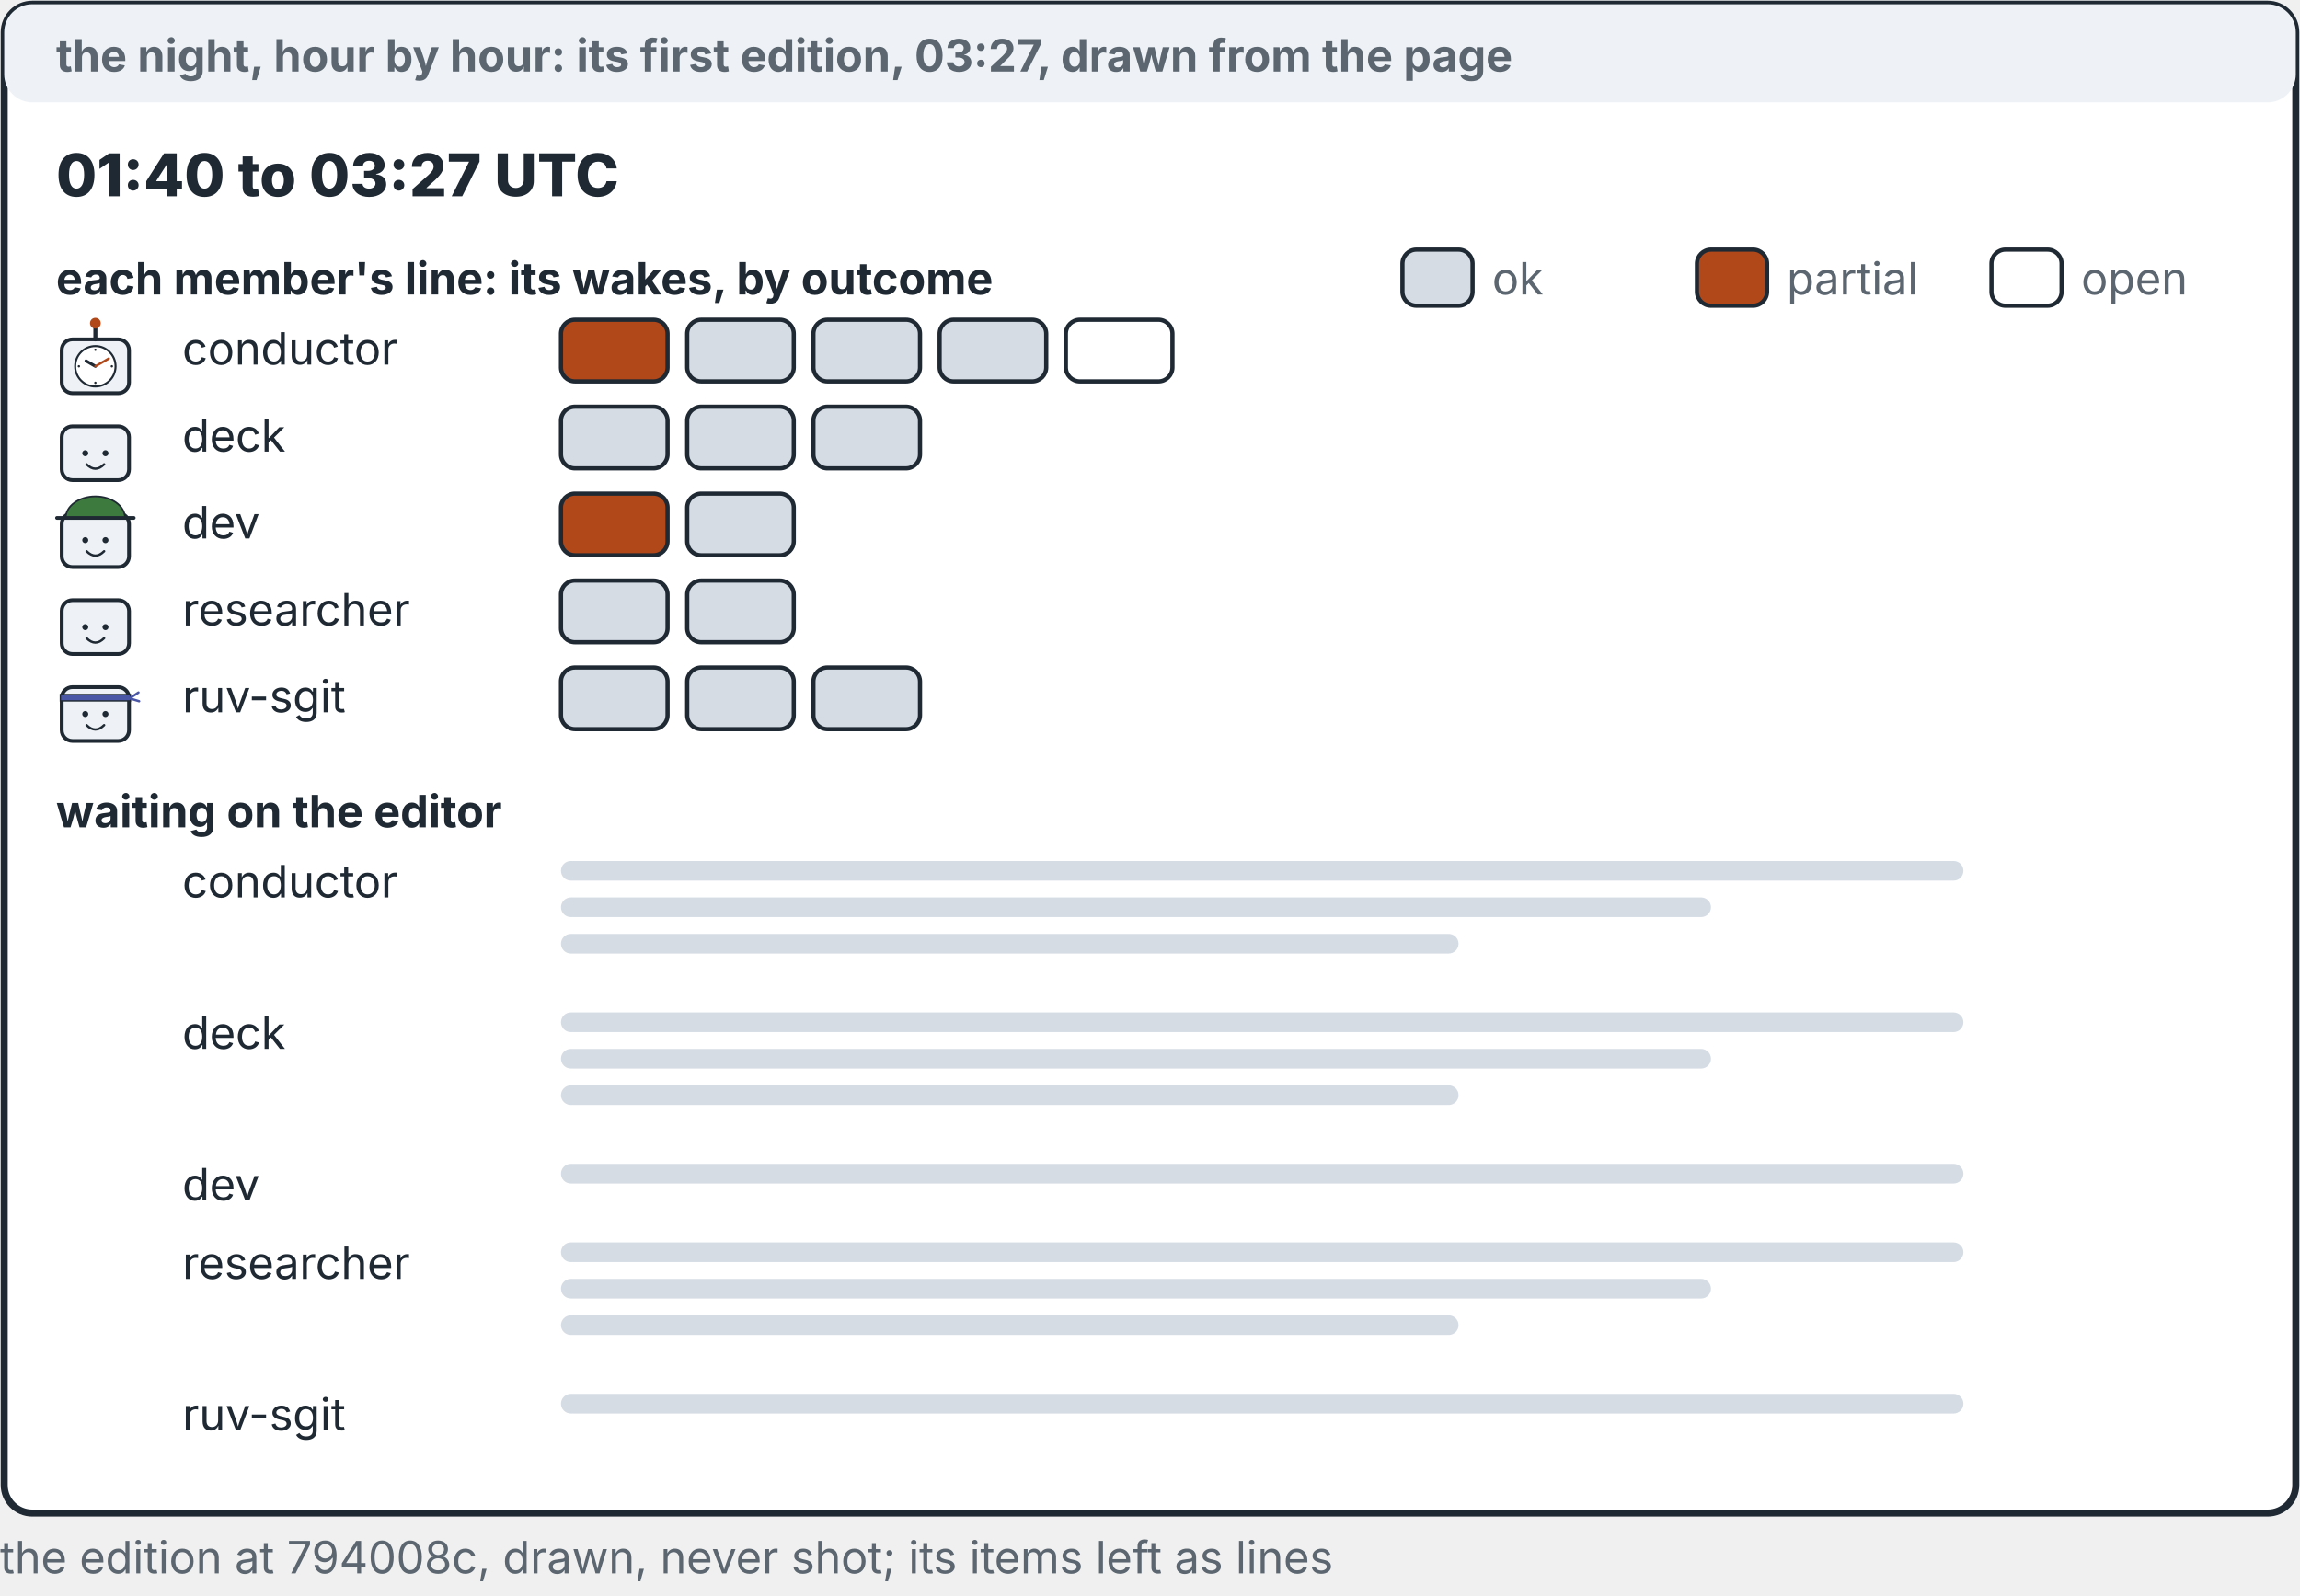
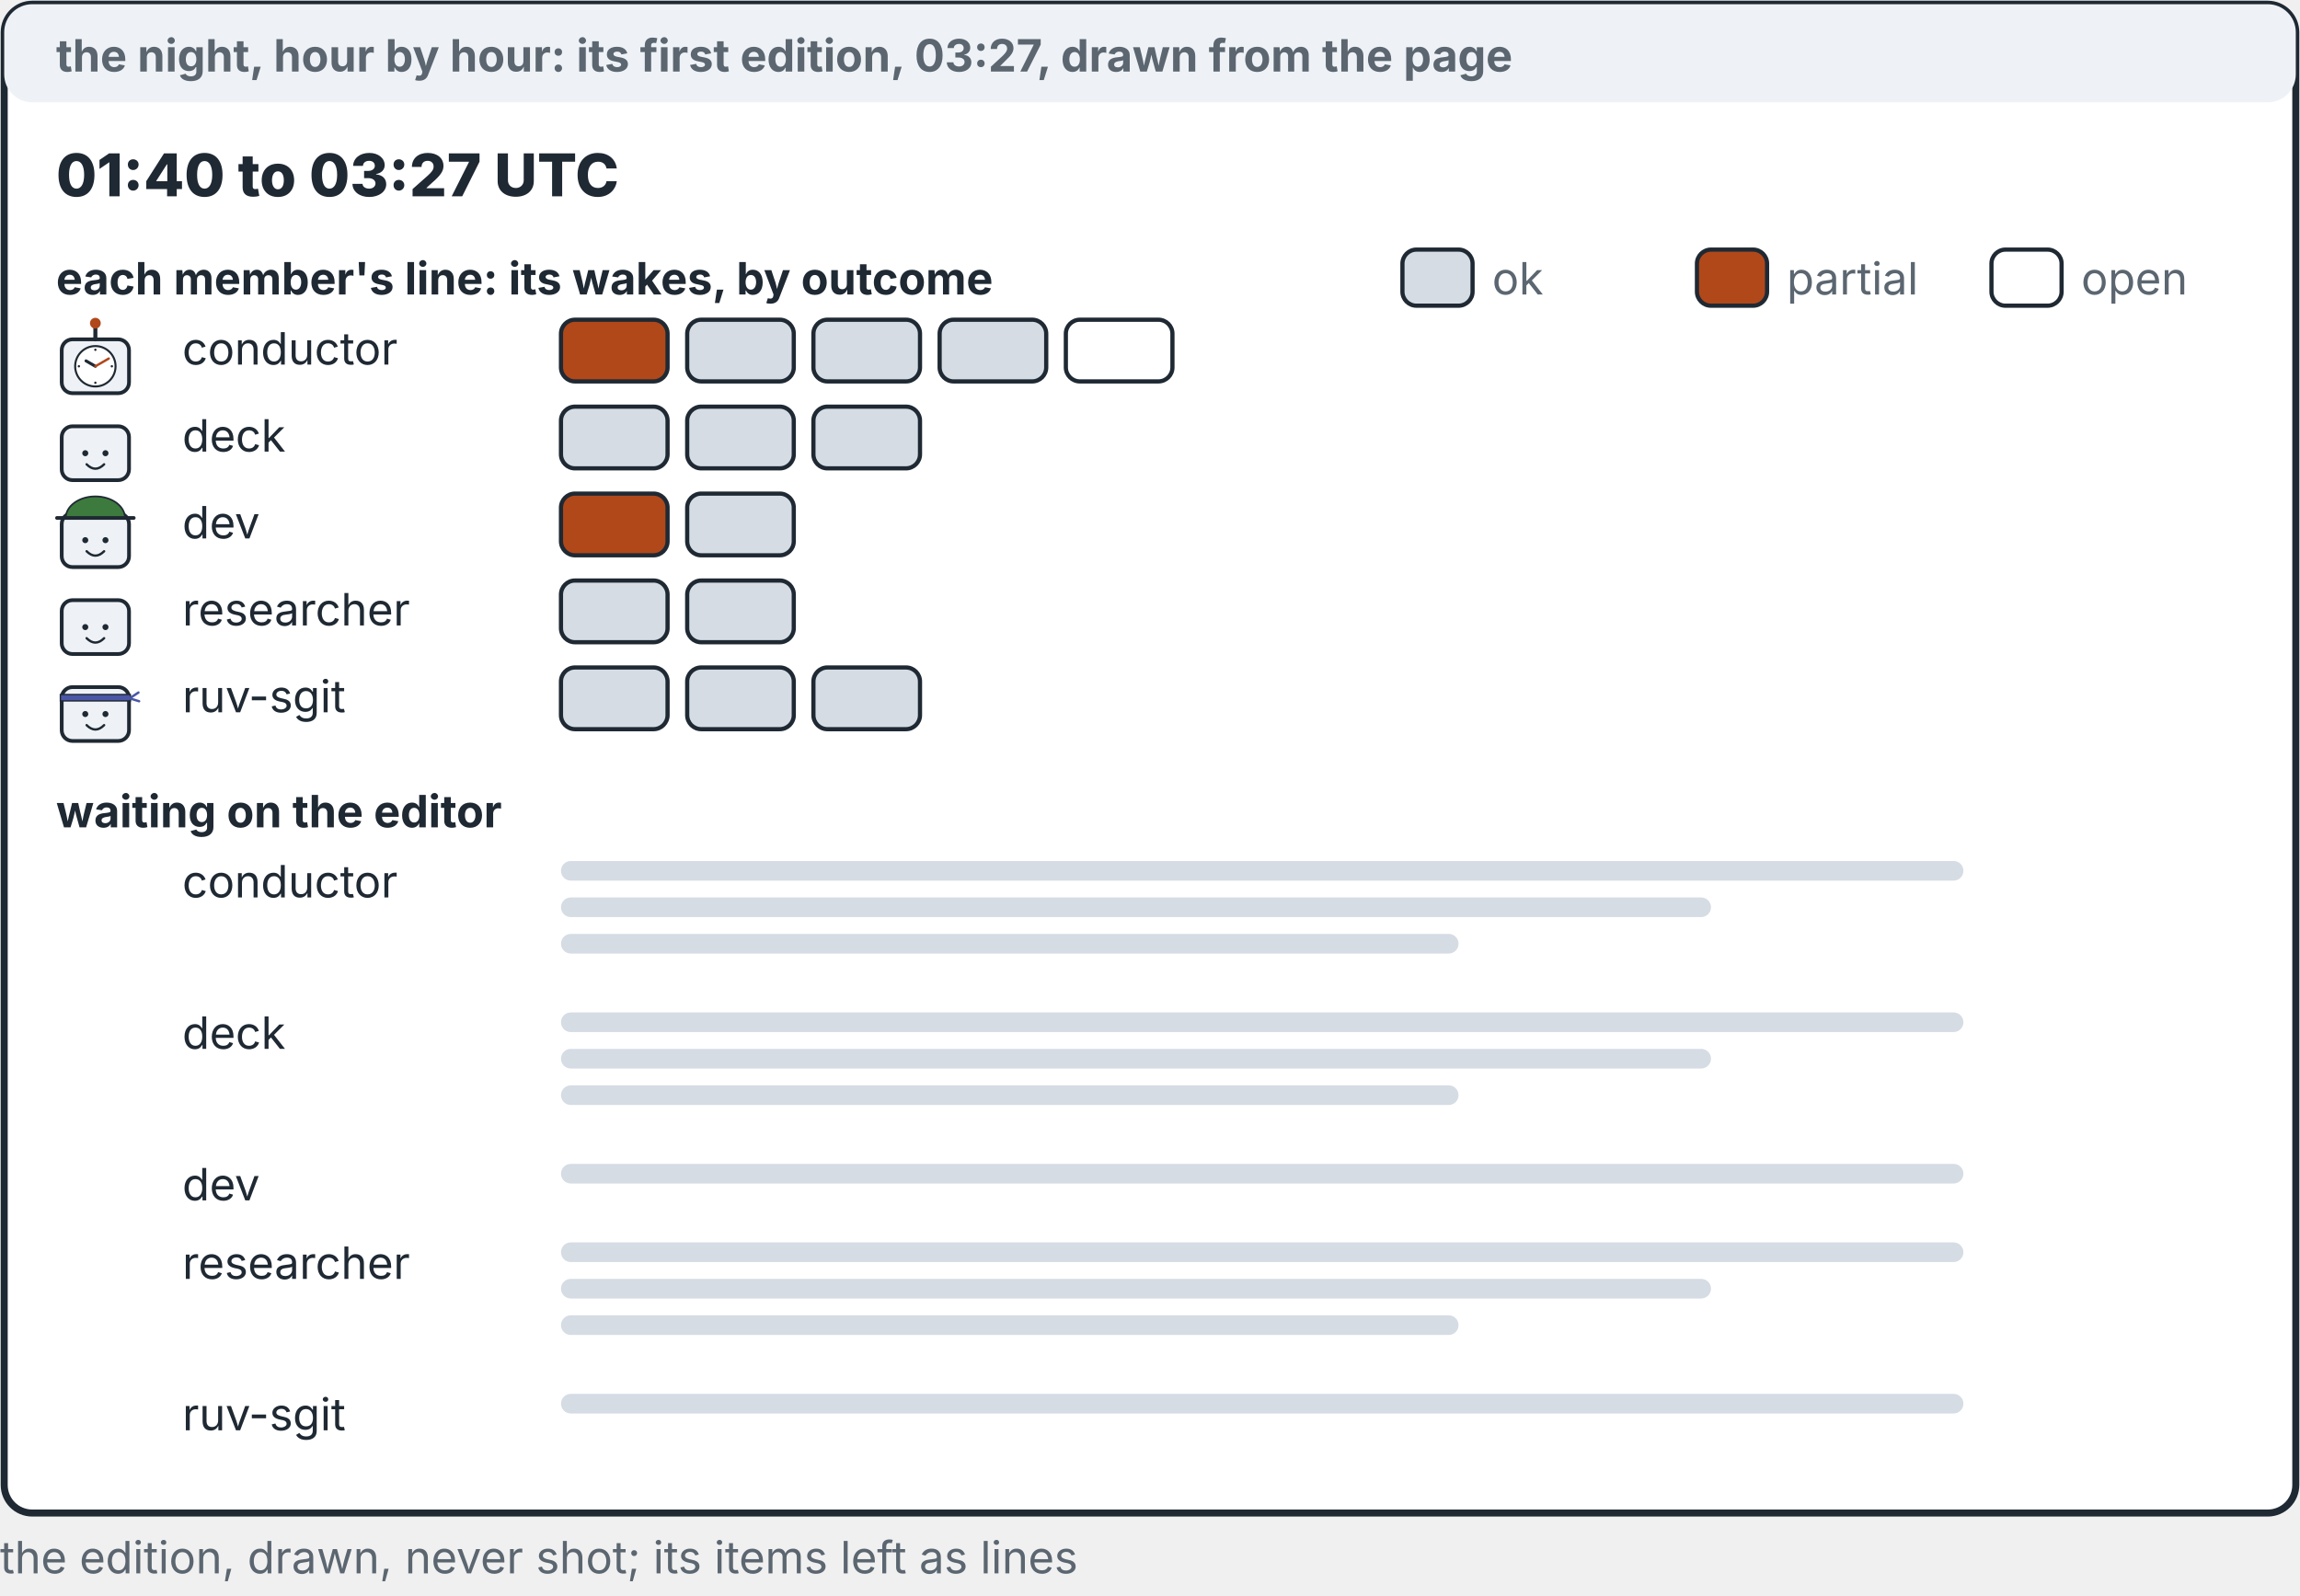
<svg xmlns="http://www.w3.org/2000/svg" width="164mm" height="113.8mm" viewBox="0 0 164 113.8" role="img" aria-label="The night log's first edition drawn as a page: its hours, each member's wakes by outcome, what waits on the editor">
  <rect x=".3" y=".3" width="163.4" height="107.6" rx="2" fill="#fff" stroke="#1f2933" stroke-width=".5" />
  <rect x=".3" y=".3" width="163.4" height="7" rx="2" fill="#eef2f6" />
  <text x="4.00" y="5.10" font-family="Inter, Helvetica, Arial, sans-serif" font-size="3.18" font-weight="700" fill="#5b6670" text-anchor="start">the night, hour by hour: its first edition, 03:27, drawn from the page</text>
  <text x="4.00" y="14.00" font-family="Inter, Helvetica, Arial, sans-serif" font-size="4.2" font-weight="800" fill="#1f2933" text-anchor="start">01:40 to 03:27 UTC</text>
  <text x="4.00" y="21.00" font-family="Inter, Helvetica, Arial, sans-serif" font-size="3.18" font-weight="700" fill="#1f2933" text-anchor="start">each member's line: its wakes, by outcome</text>
  <g transform="translate(2.00 21.80) scale(0.24)">
    <rect x="10" y="10" width="20" height="16" rx="3.2" fill="#eef2f6" stroke="#1f2933" stroke-width="1.12" />
    <circle cx="20" cy="18" r="6" fill="#ffffff" stroke="#1f2933" stroke-width=".6" />
    <circle cx="24.90" cy="18.00" r=".35" fill="#1f2933" />
    <circle cx="20.00" cy="22.90" r=".35" fill="#1f2933" />
    <circle cx="15.10" cy="18.00" r=".35" fill="#1f2933" />
    <circle cx="20.00" cy="13.10" r=".35" fill="#1f2933" />
    <line x1="20.00" y1="18.00" x2="17.23" y2="16.40" stroke="#1f2933" stroke-width="0.9" stroke-linecap="round" />
    <line x1="20.00" y1="18.00" x2="23.98" y2="15.70" stroke="#b0481a" stroke-width="0.7" stroke-linecap="round" />
    <line x1="20.00" y1="10.00" x2="20.00" y2="6.40" stroke="#1f2933" stroke-width="1.2" stroke-linecap="round" />
    <circle cx="20" cy="5.2" r="1.6" fill="#b0481a" />
  </g>
  <text x="13.00" y="26.00" font-family="Inter, Helvetica, Arial, sans-serif" font-size="3.18" font-weight="400" fill="#1f2933" text-anchor="start">conductor</text>
  <rect x="40" y="22.8" width="7.6" height="4.4" rx="1" fill="#b0481a" stroke="#1f2933" stroke-width=".3" />
  <rect x="49" y="22.8" width="7.6" height="4.4" rx="1" fill="#d5dce4" stroke="#1f2933" stroke-width=".3" />
  <rect x="58" y="22.8" width="7.6" height="4.4" rx="1" fill="#d5dce4" stroke="#1f2933" stroke-width=".3" />
  <rect x="67" y="22.8" width="7.6" height="4.4" rx="1" fill="#d5dce4" stroke="#1f2933" stroke-width=".3" />
  <rect x="76" y="22.8" width="7.6" height="4.4" rx="1" fill="#fff" stroke="#1f2933" stroke-width=".3" />
  <g transform="translate(2.00 28.00) scale(0.24)">
    <rect x="10" y="10" width="20" height="16" rx="3.2" fill="#eef2f6" stroke="#1f2933" stroke-width="1.12" />
    <circle cx="17" cy="18" r=".9" fill="#1f2933" />
    <circle cx="23" cy="18" r=".9" fill="#1f2933" />
    <path d="M17.4 21.3 Q20 23.9 22.6 21.3" fill="none" stroke="#1f2933" stroke-width="0.7" stroke-linecap="round" stroke-linejoin="round" />
  </g>
  <text x="13.00" y="32.20" font-family="Inter, Helvetica, Arial, sans-serif" font-size="3.18" font-weight="400" fill="#1f2933" text-anchor="start">deck</text>
  <rect x="40" y="29" width="7.6" height="4.4" rx="1" fill="#d5dce4" stroke="#1f2933" stroke-width=".3" />
  <rect x="49" y="29" width="7.6" height="4.4" rx="1" fill="#d5dce4" stroke="#1f2933" stroke-width=".3" />
  <rect x="58" y="29" width="7.6" height="4.4" rx="1" fill="#d5dce4" stroke="#1f2933" stroke-width=".3" />
  <g transform="translate(2.00 34.20) scale(0.24)">
    <rect x="10" y="10" width="20" height="16" rx="3.2" fill="#eef2f6" stroke="#1f2933" stroke-width="1.12" />
    <circle cx="17" cy="18" r=".9" fill="#1f2933" />
    <circle cx="23" cy="18" r=".9" fill="#1f2933" />
    <path d="M17.4 21.3 Q20 23.9 22.6 21.3" fill="none" stroke="#1f2933" stroke-width="0.7" stroke-linecap="round" stroke-linejoin="round" />
    <path d="M11.2 11.4 a8.8 6.4 0 0 1 17.6 0 z" fill="#3d7a3d" stroke="#1f2933" stroke-width="0.5" stroke-linecap="round" stroke-linejoin="round" />
    <line x1="8.60" y1="11.40" x2="31.40" y2="11.40" stroke="#1f2933" stroke-width="1.1" stroke-linecap="round" />
  </g>
  <text x="13.00" y="38.40" font-family="Inter, Helvetica, Arial, sans-serif" font-size="3.18" font-weight="400" fill="#1f2933" text-anchor="start">dev</text>
  <rect x="40" y="35.2" width="7.6" height="4.4" rx="1" fill="#b0481a" stroke="#1f2933" stroke-width=".3" />
  <rect x="49" y="35.2" width="7.6" height="4.4" rx="1" fill="#d5dce4" stroke="#1f2933" stroke-width=".3" />
  <g transform="translate(2.00 40.40) scale(0.24)">
    <rect x="10" y="10" width="20" height="16" rx="3.2" fill="#eef2f6" stroke="#1f2933" stroke-width="1.12" />
    <circle cx="17" cy="18" r=".9" fill="#1f2933" />
    <circle cx="23" cy="18" r=".9" fill="#1f2933" />
    <path d="M17.4 21.3 Q20 23.9 22.6 21.3" fill="none" stroke="#1f2933" stroke-width="0.7" stroke-linecap="round" stroke-linejoin="round" />
  </g>
  <text x="13.00" y="44.60" font-family="Inter, Helvetica, Arial, sans-serif" font-size="3.18" font-weight="400" fill="#1f2933" text-anchor="start">researcher</text>
  <rect x="40" y="41.4" width="7.6" height="4.4" rx="1" fill="#d5dce4" stroke="#1f2933" stroke-width=".3" />
  <rect x="49" y="41.4" width="7.6" height="4.4" rx="1" fill="#d5dce4" stroke="#1f2933" stroke-width=".3" />
  <g transform="translate(2.00 46.60) scale(0.24)">
    <rect x="10" y="10" width="20" height="16" rx="3.2" fill="#eef2f6" stroke="#1f2933" stroke-width="1.12" />
    <circle cx="17" cy="18" r=".9" fill="#1f2933" />
    <circle cx="23" cy="18" r=".9" fill="#1f2933" />
    <path d="M17.4 21.3 Q20 23.9 22.6 21.3" fill="none" stroke="#1f2933" stroke-width="0.7" stroke-linecap="round" stroke-linejoin="round" />
    <rect x="9.6" y="12.2" width="20.8" height="1.9" fill="#4a56a6" stroke="#1f2933" stroke-width=".4" />
    <path d="M30.4 13.2 l2.4 -1.6 M30.4 13.4 l2.6 .8" fill="none" stroke="#4a56a6" stroke-width="0.7" stroke-linecap="round" stroke-linejoin="round" />
  </g>
  <text x="13.00" y="50.80" font-family="Inter, Helvetica, Arial, sans-serif" font-size="3.18" font-weight="400" fill="#1f2933" text-anchor="start">ruv-sgit</text>
  <rect x="40" y="47.6" width="7.6" height="4.4" rx="1" fill="#d5dce4" stroke="#1f2933" stroke-width=".3" />
  <rect x="49" y="47.6" width="7.6" height="4.4" rx="1" fill="#d5dce4" stroke="#1f2933" stroke-width=".3" />
  <rect x="58" y="47.6" width="7.6" height="4.4" rx="1" fill="#d5dce4" stroke="#1f2933" stroke-width=".3" />
  <rect x="100" y="17.8" width="5" height="4" rx="1" fill="#d5dce4" stroke="#1f2933" stroke-width=".3" />
  <text x="106.40" y="21.00" font-family="Inter, Helvetica, Arial, sans-serif" font-size="3.18" font-weight="400" fill="#5b6670" text-anchor="start">ok</text>
  <rect x="121" y="17.8" width="5" height="4" rx="1" fill="#b0481a" stroke="#1f2933" stroke-width=".3" />
  <text x="127.40" y="21.00" font-family="Inter, Helvetica, Arial, sans-serif" font-size="3.18" font-weight="400" fill="#5b6670" text-anchor="start">partial</text>
  <rect x="142" y="17.8" width="5" height="4" rx="1" fill="#fff" stroke="#1f2933" stroke-width=".3" />
  <text x="148.40" y="21.00" font-family="Inter, Helvetica, Arial, sans-serif" font-size="3.18" font-weight="400" fill="#5b6670" text-anchor="start">open</text>
  <text x="4.00" y="59.00" font-family="Inter, Helvetica, Arial, sans-serif" font-size="3.18" font-weight="700" fill="#1f2933" text-anchor="start">waiting on the editor</text>
  <text x="13.00" y="64.00" font-family="Inter, Helvetica, Arial, sans-serif" font-size="3.18" font-weight="400" fill="#1f2933" text-anchor="start">conductor</text>
  <rect x="40" y="61.4" width="100" height="1.4" rx=".7" fill="#d5dce4" />
  <rect x="40" y="64.0" width="82" height="1.4" rx=".7" fill="#d5dce4" />
  <rect x="40" y="66.6" width="64" height="1.4" rx=".7" fill="#d5dce4" />
  <text x="13.00" y="74.80" font-family="Inter, Helvetica, Arial, sans-serif" font-size="3.18" font-weight="400" fill="#1f2933" text-anchor="start">deck</text>
  <rect x="40" y="72.2" width="100" height="1.4" rx=".7" fill="#d5dce4" />
  <rect x="40" y="74.8" width="82" height="1.4" rx=".7" fill="#d5dce4" />
  <rect x="40" y="77.4" width="64" height="1.4" rx=".7" fill="#d5dce4" />
  <text x="13.00" y="85.60" font-family="Inter, Helvetica, Arial, sans-serif" font-size="3.18" font-weight="400" fill="#1f2933" text-anchor="start">dev</text>
  <rect x="40" y="83.0" width="100" height="1.4" rx=".7" fill="#d5dce4" />
  <text x="13.00" y="91.20" font-family="Inter, Helvetica, Arial, sans-serif" font-size="3.18" font-weight="400" fill="#1f2933" text-anchor="start">researcher</text>
  <rect x="40" y="88.6" width="100" height="1.4" rx=".7" fill="#d5dce4" />
  <rect x="40" y="91.2" width="82" height="1.4" rx=".7" fill="#d5dce4" />
  <rect x="40" y="93.8" width="64" height="1.4" rx=".7" fill="#d5dce4" />
  <text x="13.00" y="102.00" font-family="Inter, Helvetica, Arial, sans-serif" font-size="3.18" font-weight="400" fill="#1f2933" text-anchor="start">ruv-sgit</text>
  <rect x="40" y="99.4" width="100" height="1.4" rx=".7" fill="#d5dce4" />
-   <text x="0.00" y="112.20" font-family="Inter, Helvetica, Arial, sans-serif" font-size="3.18" font-weight="400" fill="#5b6670" text-anchor="start">the edition at 794008c, drawn, never shot; its items left as lines</text>
+   <text x="0.00" y="112.20" font-family="Inter, Helvetica, Arial, sans-serif" font-size="3.18" font-weight="400" fill="#5b6670" text-anchor="start">the edition, drawn, never shot; its items left as lines</text>
</svg>
